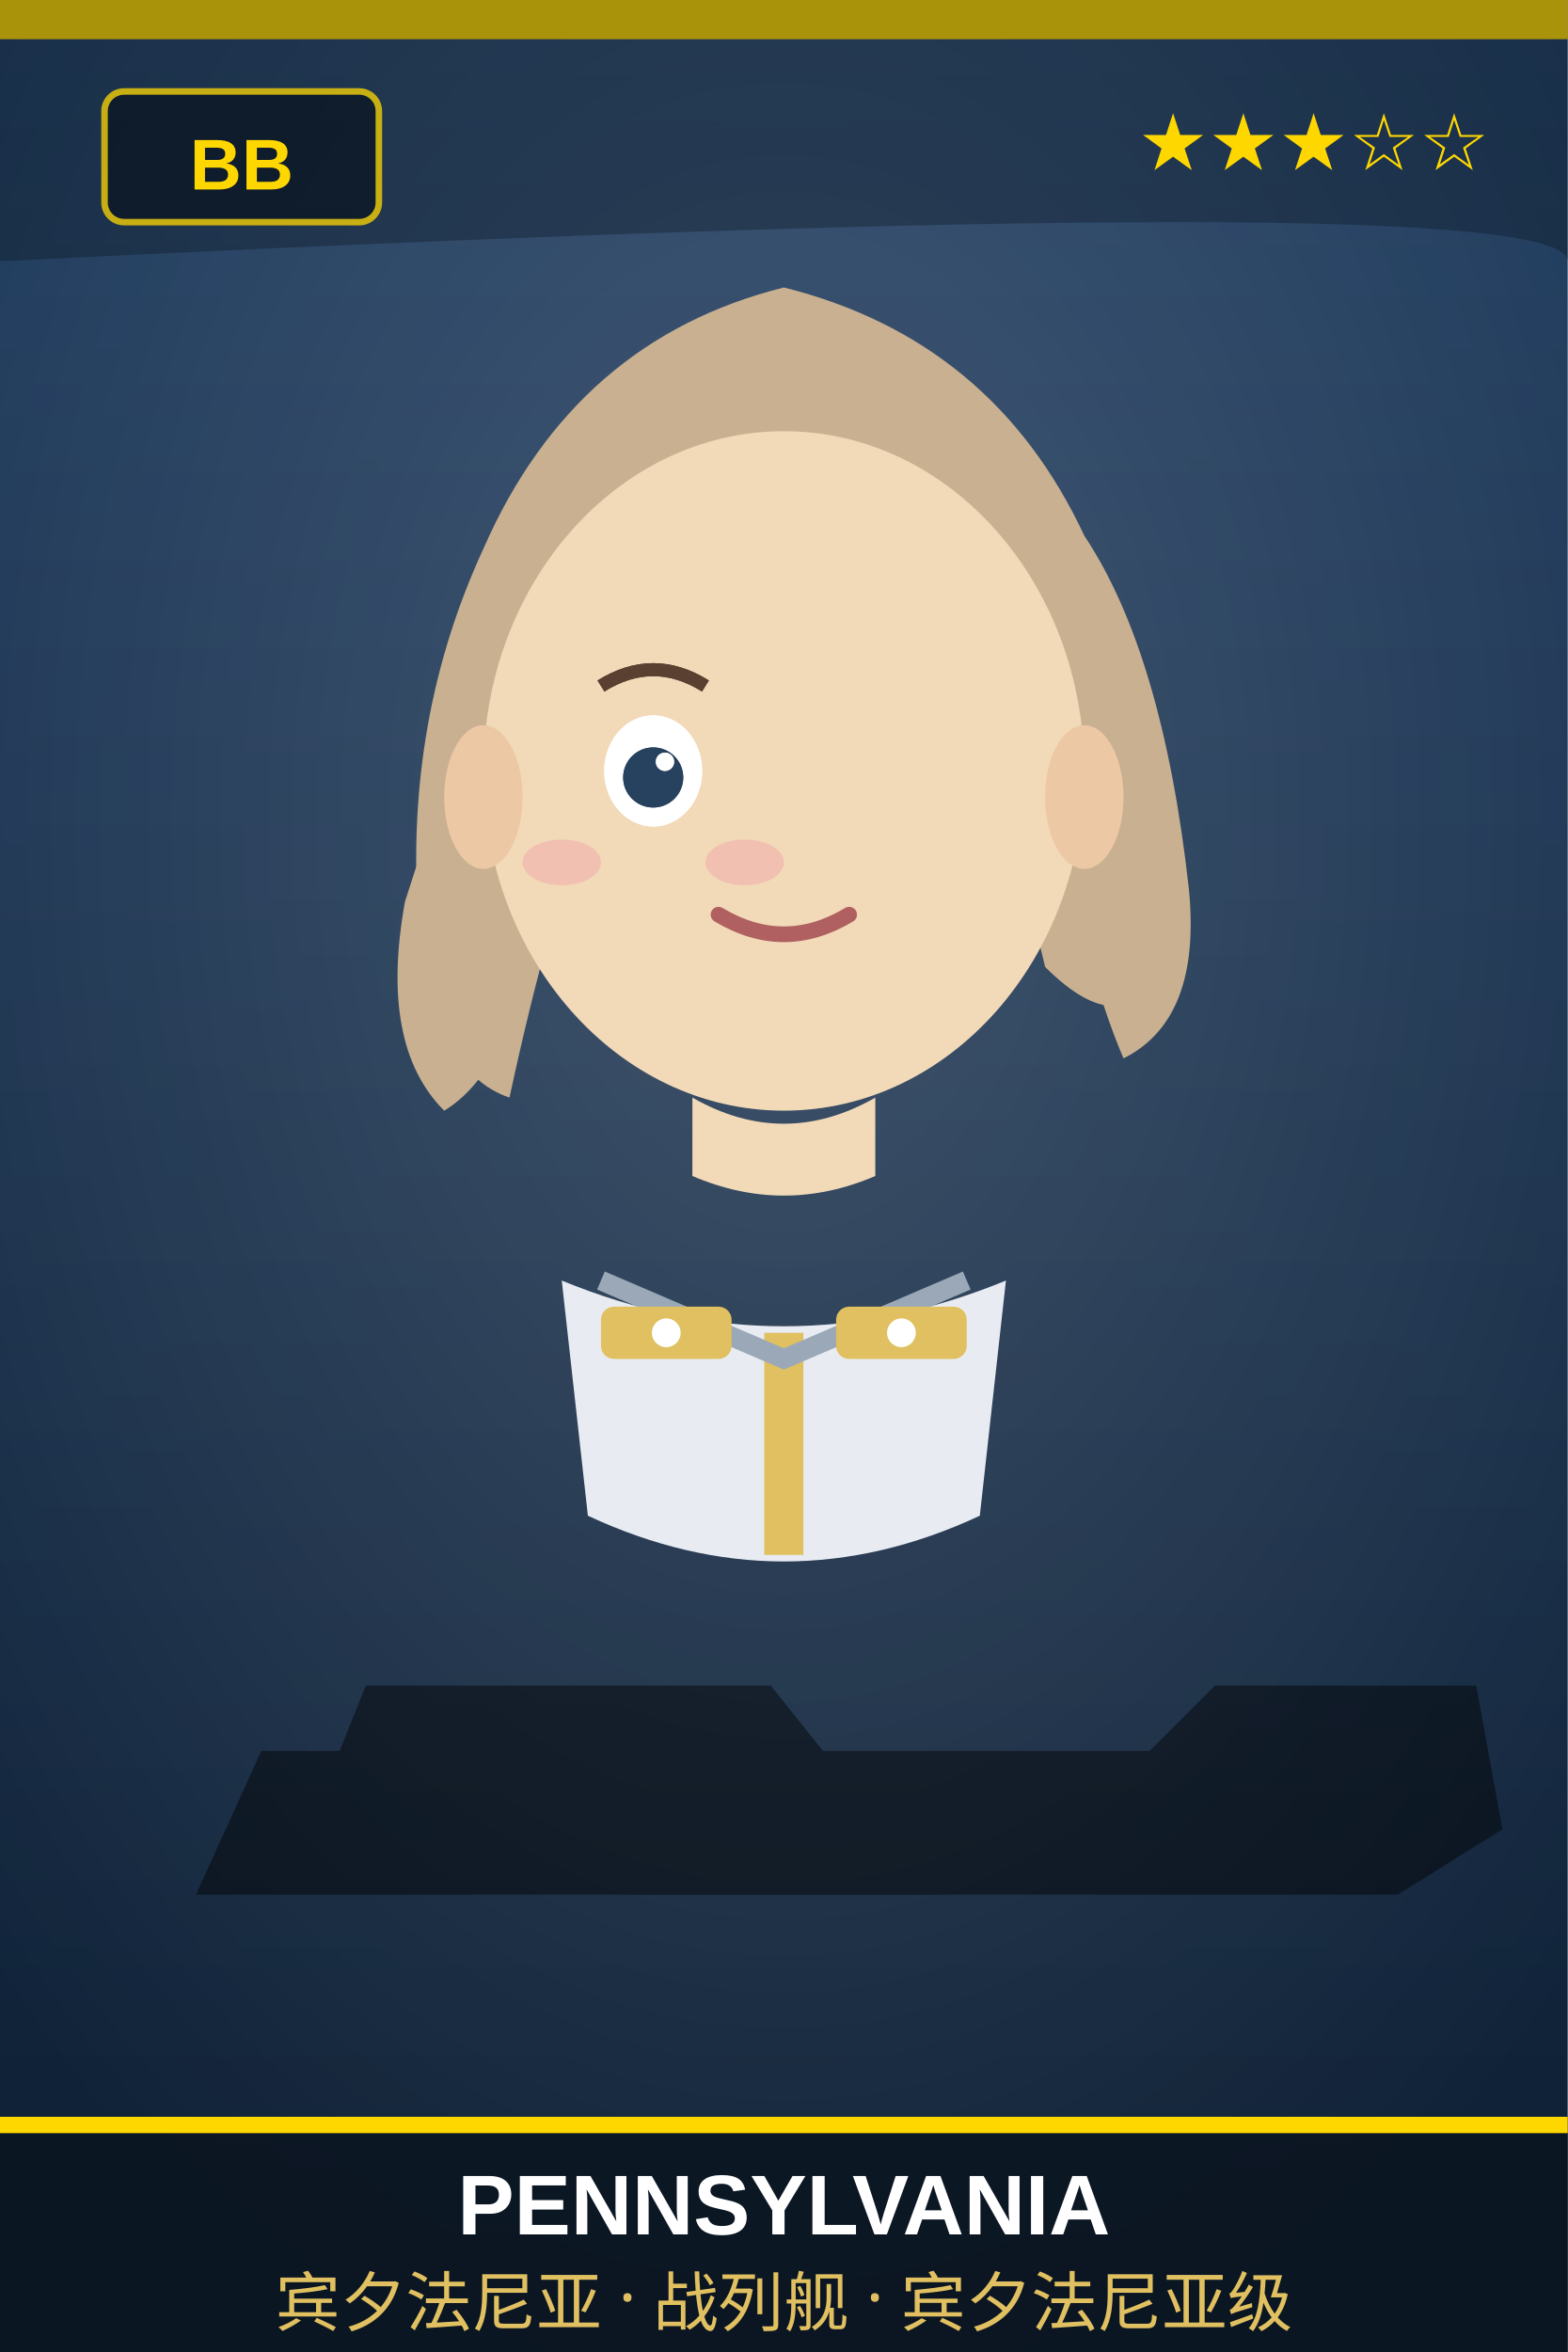
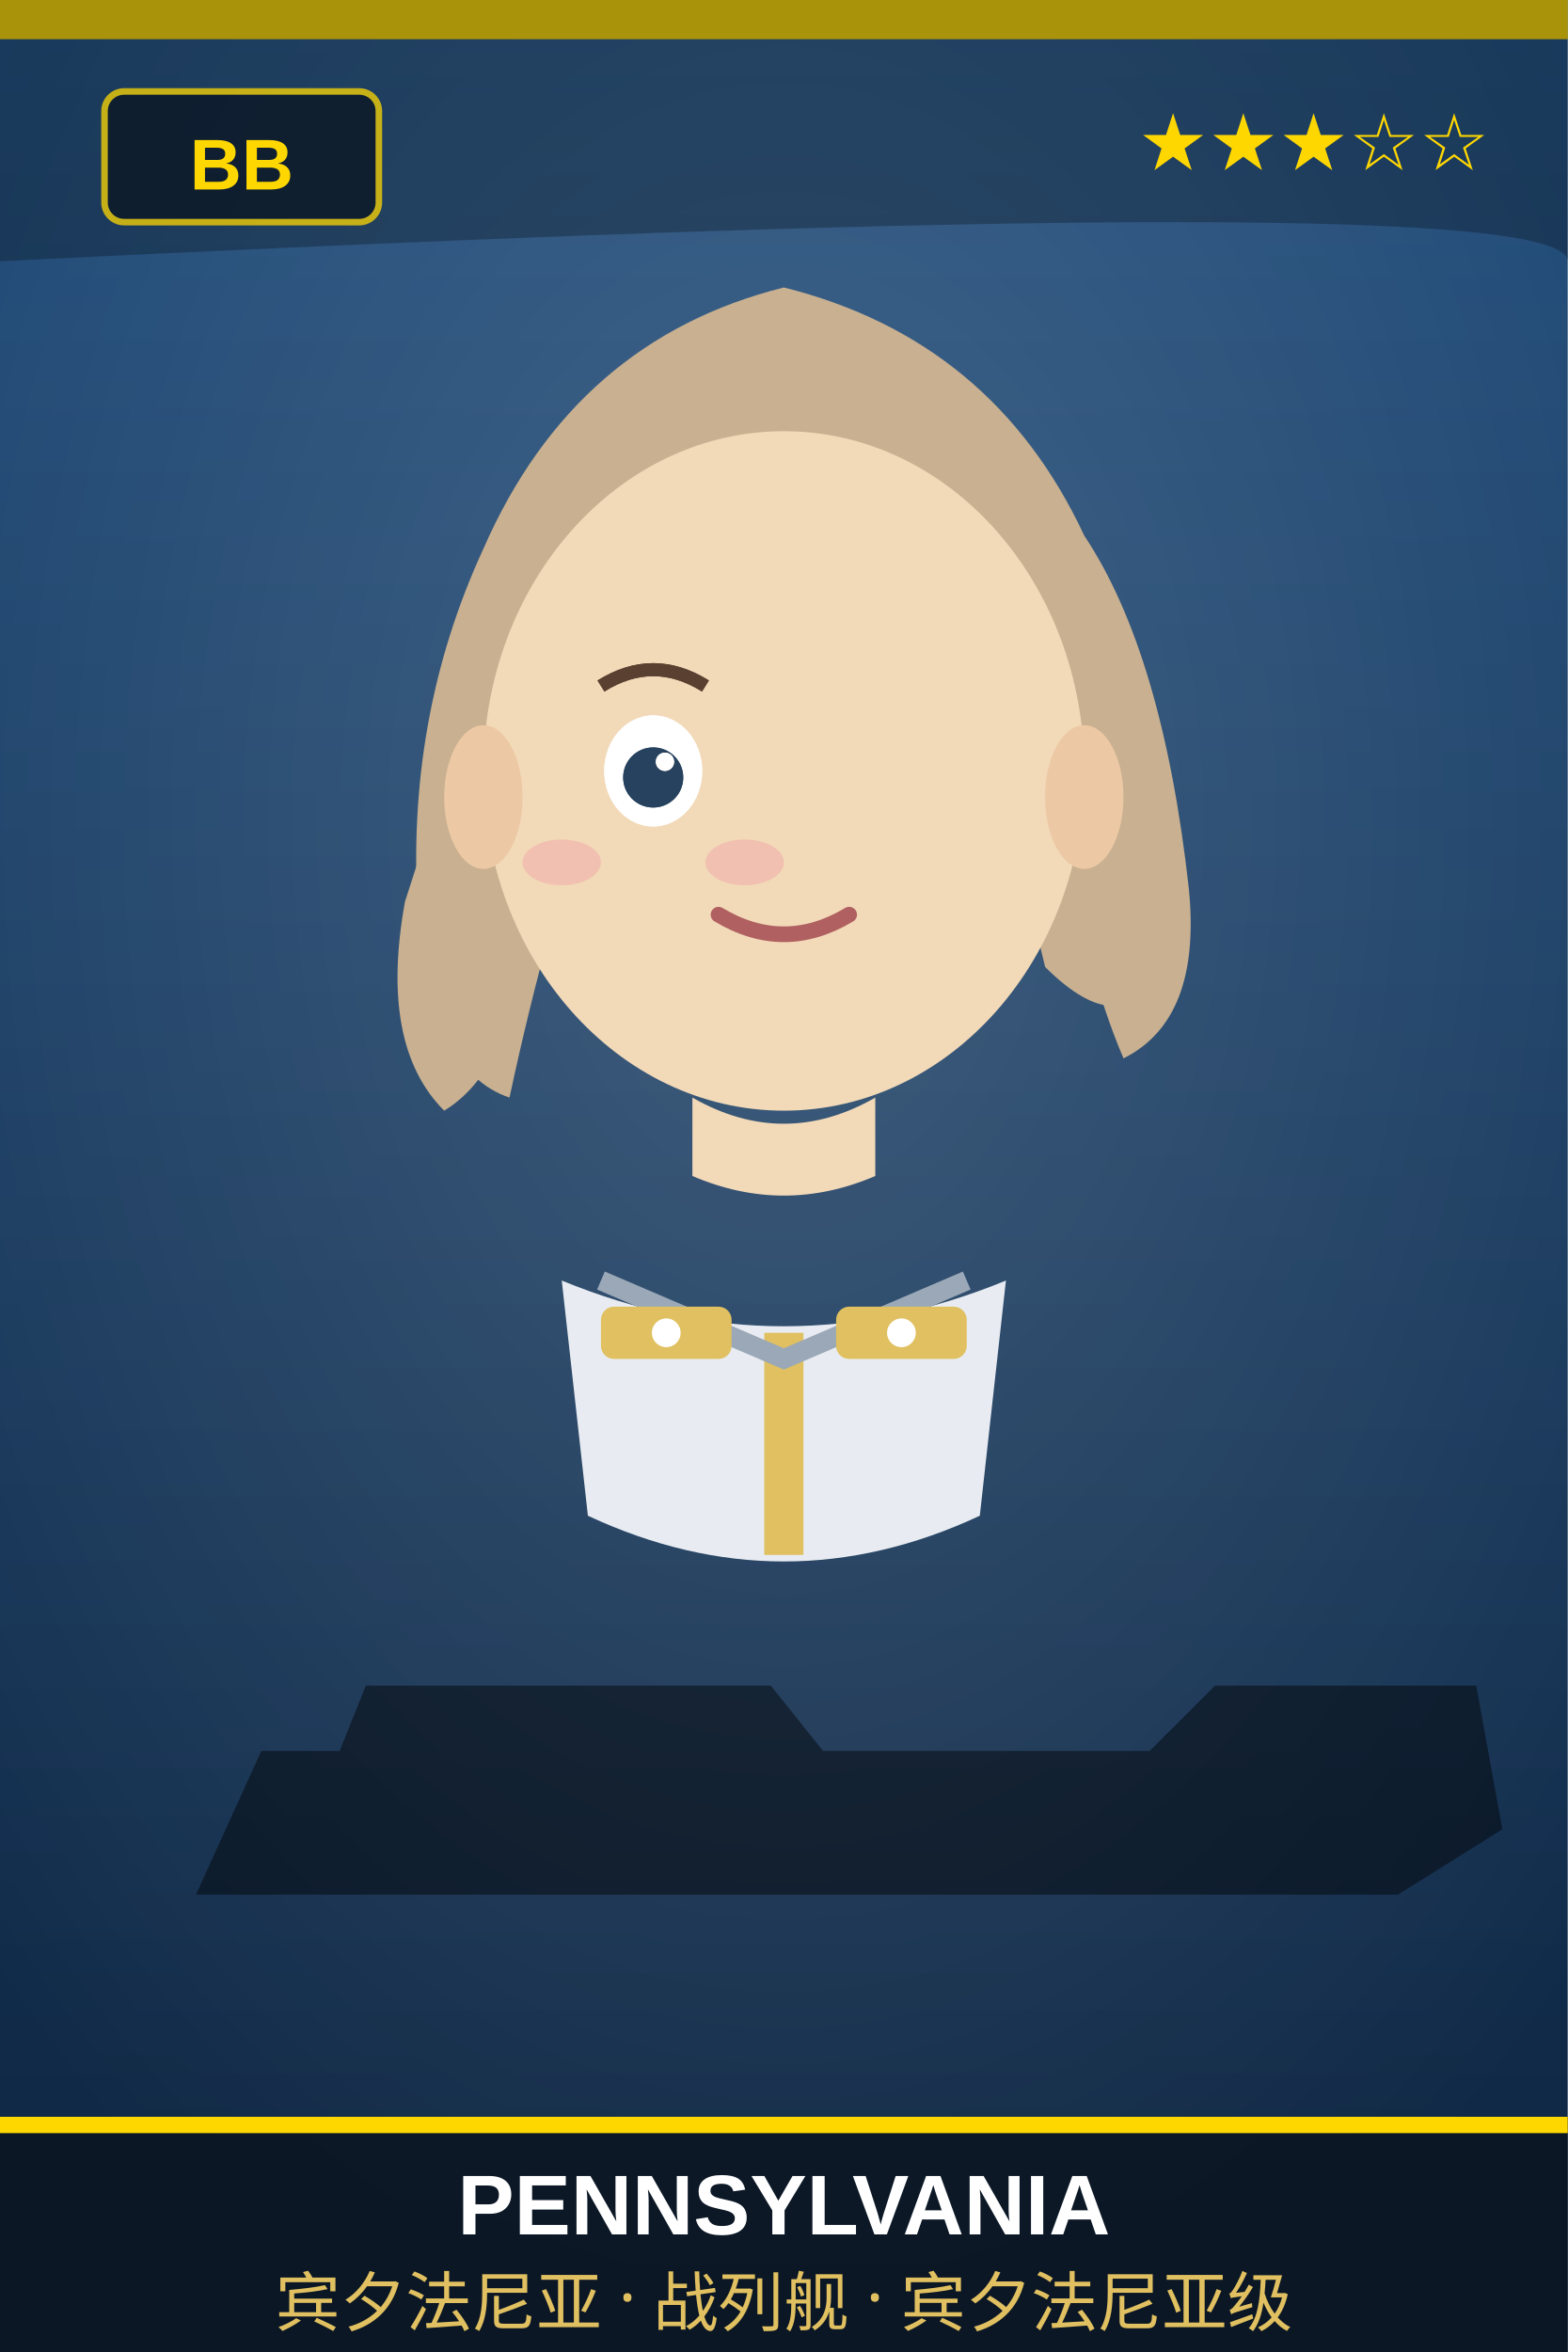
<svg xmlns="http://www.w3.org/2000/svg" width="240" height="360" viewBox="0 0 240 360">
  <defs>
    <linearGradient id="bg" x1="0" y1="0" x2="0" y2="1">
-       <stop offset="0" stop-color="#1c3a5e" />
-       <stop offset="1" stop-color="#0e1f33" />
+       <stop offset="0" stop-color="#1c4a7a" />
+       <stop offset="1" stop-color="#0e2540" />
    </linearGradient>
    <radialGradient id="glow" cx="0.5" cy="0.35" r="0.7">
      <stop offset="0" stop-color="#ffffff" stop-opacity="0.18" />
      <stop offset="1" stop-color="#ffffff" stop-opacity="0" />
    </radialGradient>
  </defs>
  <rect width="240" height="360" fill="url(#bg)" />
  <rect width="240" height="360" fill="url(#glow)" />
  <rect x="0" y="0" width="240" height="6" fill="#ffd700" />
  <path d="M0,40 Q240,28 240,40 L240,0 L0,0 Z" fill="#0a1420" opacity="0.35" />
  <g transform="translate(16,14)">
    <rect width="42" height="20" rx="3" fill="#0a1420" opacity="0.75" stroke="#ffd700" stroke-width="1" />
    <text x="21" y="15" font-size="11" font-weight="bold" text-anchor="middle" fill="#ffd700" font-family="Arial">BB</text>
  </g>
  <text x="228" y="26" font-size="12" text-anchor="end" fill="#ffd700" font-family="Arial">★★★☆☆</text>
  <path d="M74,84 Q62,110 64,140 Q66,164 78,168 Q84,140 92,118 Q96,92 110,78 Q130,66 150,80 Q162,96 162,124 Q166,148 172,162 Q184,156 182,136 Q178,100 166,82 Q152,52 120,44 Q88,52 74,84 Z" fill="#c8b090" />
  <path d="M62,138 Q58,160 68,170 Q78,164 82,142 Q84,122 92,104 Q92,86 104,76 Q120,66 138,78 Q148,88 152,108 Q156,132 160,148 Q172,160 178,148 Q174,116 166,96 Q154,62 120,54 Q86,62 62,138 Z" fill="#c8b090" />
  <ellipse cx="120" cy="118" rx="46" ry="52" fill="#f2d9b8" />
  <ellipse cx="74" cy="122" rx="6" ry="11" fill="#ecc8a4" />
  <ellipse cx="166" cy="122" rx="6" ry="11" fill="#ecc8a4" />
  <path d="M106,168 Q120,176 134,168 L134,180 Q120,186 106,180 Z" fill="#f2d9b8" />
  <path d="M86,196 Q120,210 154,196 L150,232 Q120,246 90,232 Z" fill="#e8ecf2" />
  <path d="M120,204 L120,238" stroke="#e0c060" stroke-width="6" />
  <path d="M92,196 L120,208 L148,196" stroke="#9aa8b8" stroke-width="3" fill="none" />
  <rect x="92" y="200" width="20" height="8" rx="2" fill="#e0c060" />
  <rect x="128" y="200" width="20" height="8" rx="2" fill="#e0c060" />
  <circle cx="102" cy="204" r="2.2" fill="#fff" />
  <circle cx="138" cy="204" r="2.2" fill="#fff" />
  <ellipse cx="100" cy="118" rx="7.5" ry="8.5" fill="#fff" />
  <ellipse cx="100" cy="118" rx="7.5" ry="8.5" fill="#fff" />
  <circle cx="100" cy="119" r="4.6" fill="#27425e" />
  <circle cx="100" cy="119" r="4.6" fill="#27425e" />
  <circle cx="101.8" cy="116.6" r="1.4" fill="#fff" />
  <circle cx="101.8" cy="116.6" r="1.4" fill="#fff" />
  <path d="M92,105 Q100,100 108,105" stroke="#5a4030" stroke-width="2" fill="none" />
  <path d="M92,105 Q100,100 108,105" stroke="#5a4030" stroke-width="2" fill="none" />
  <path d="M110,140 Q120,146 130,140" stroke="#b06060" stroke-width="2.4" fill="none" stroke-linecap="round" />
  <ellipse cx="86" cy="132" rx="6" ry="3.5" fill="#f0a8a8" opacity="0.5" />
  <ellipse cx="114" cy="132" rx="6" ry="3.5" fill="#f0a8a8" opacity="0.5" />
  <g transform="translate(0,0)" fill="#000" opacity="0.45">
    <path d="M30,290 L40,268 L52,268 L56,258 L118,258 L126,268 L176,268 L186,258 L226,258 L230,280 L214,290 Z" />
  </g>
  <rect x="0" y="324" width="240" height="36" fill="#0a1420" opacity="0.85" />
  <rect x="0" y="324" width="240" height="2.5" fill="#ffd700" />
  <text x="120" y="342" font-size="13" font-weight="bold" text-anchor="middle" fill="#ffffff" font-family="Arial">PENNSYLVANIA</text>
  <text x="120" y="356" font-size="10" text-anchor="middle" fill="#e0c060" font-family="'Microsoft YaHei', sans-serif">宾夕法尼亚 · 战列舰 · 宾夕法尼亚级</text>
</svg>
